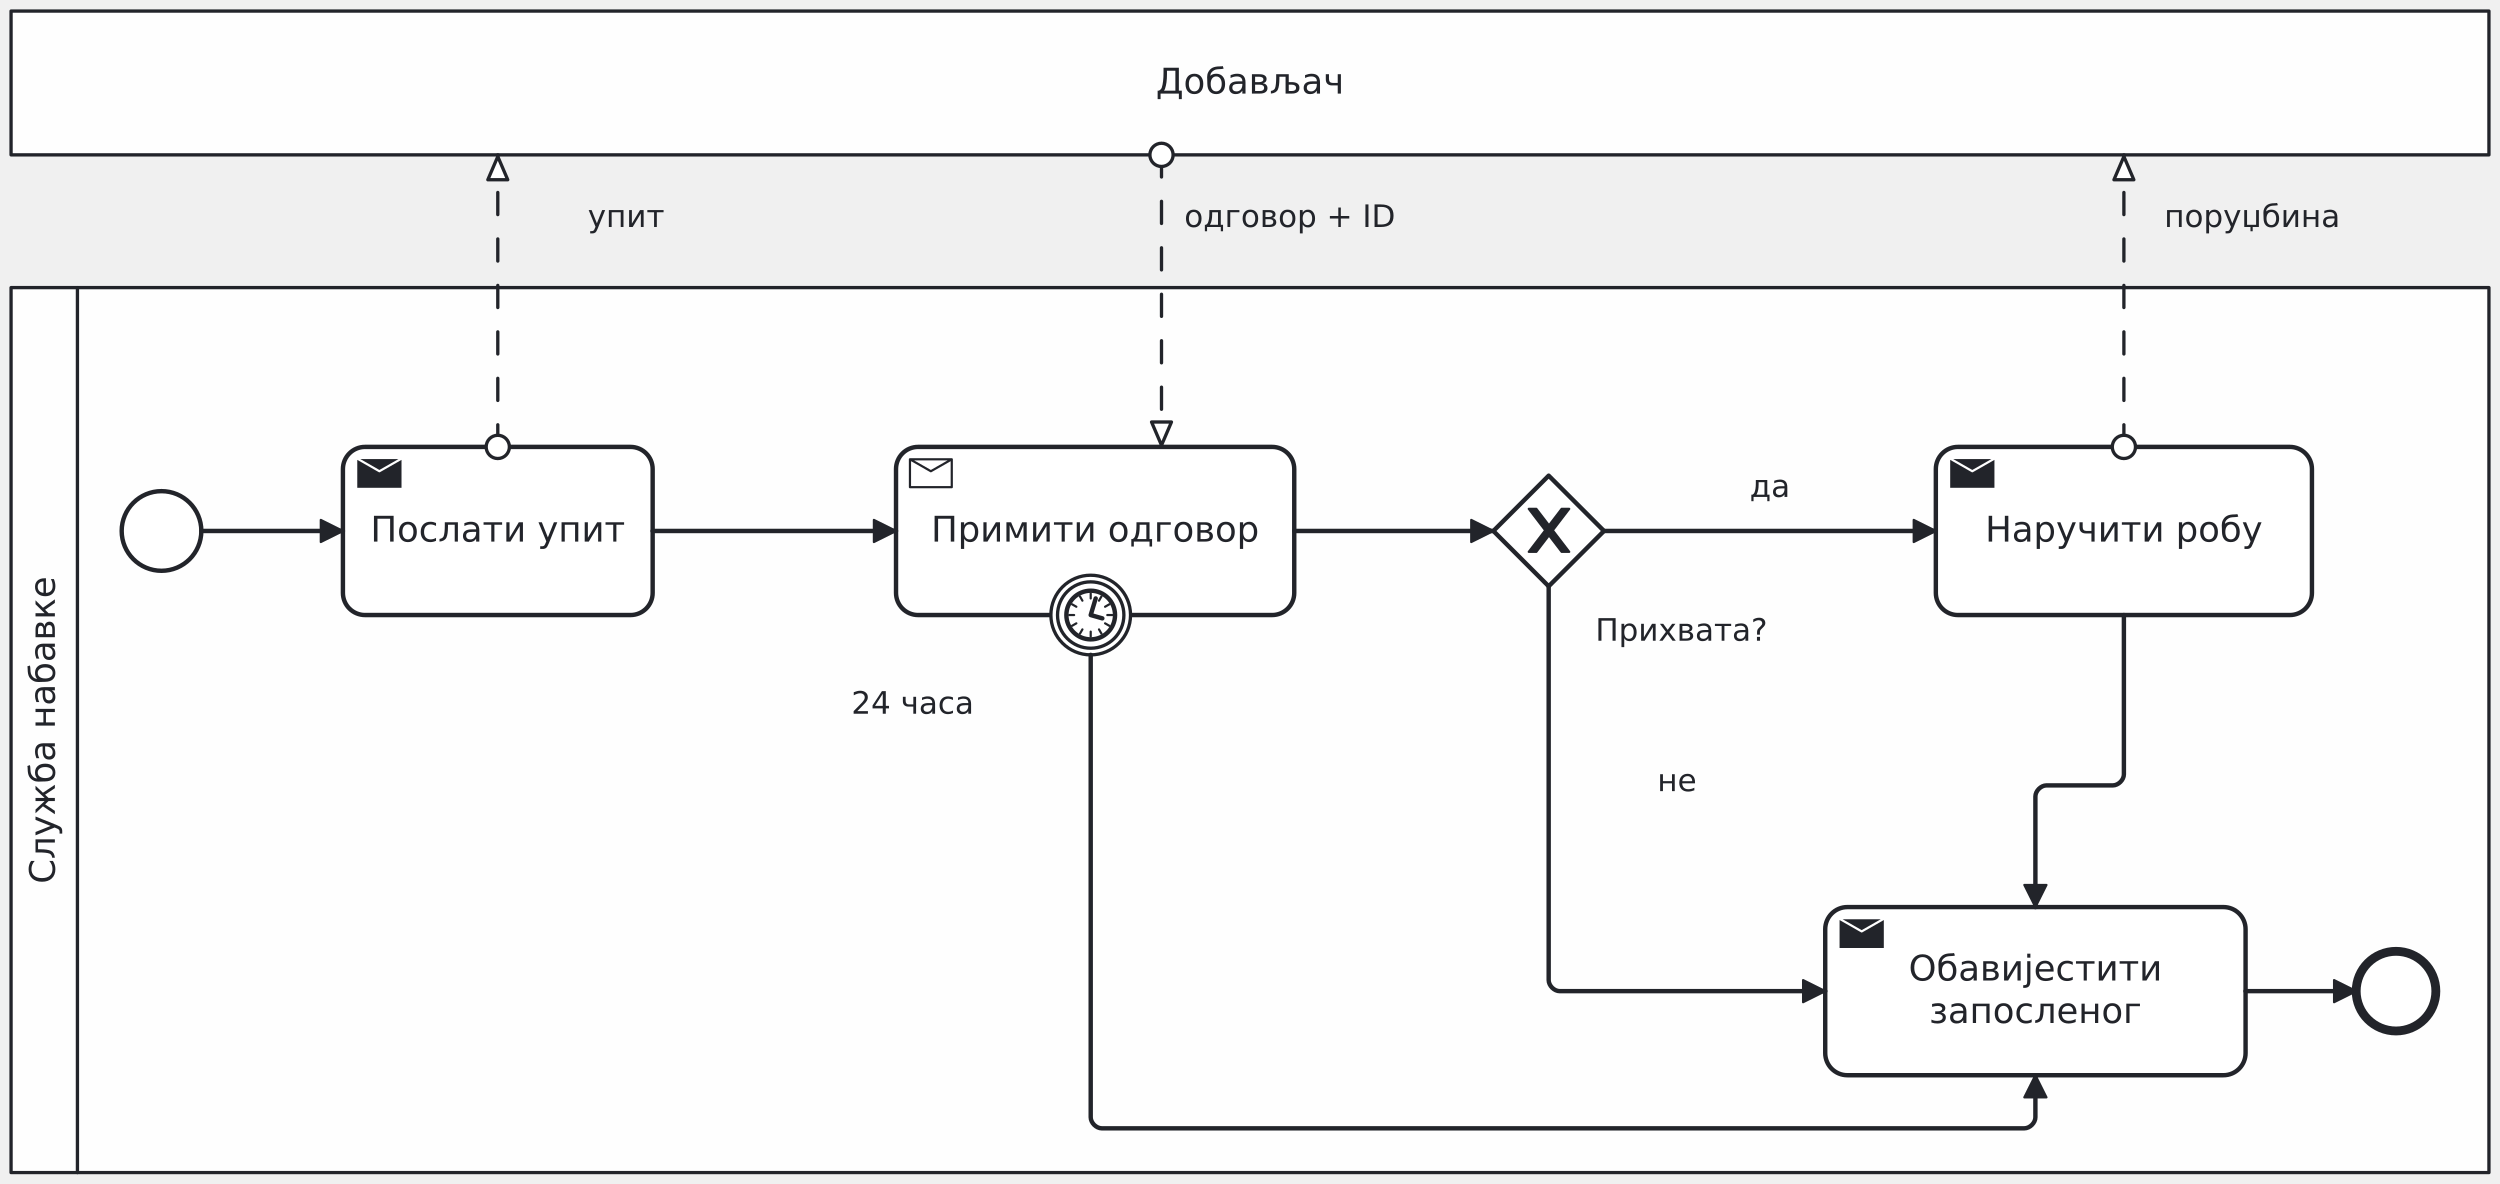
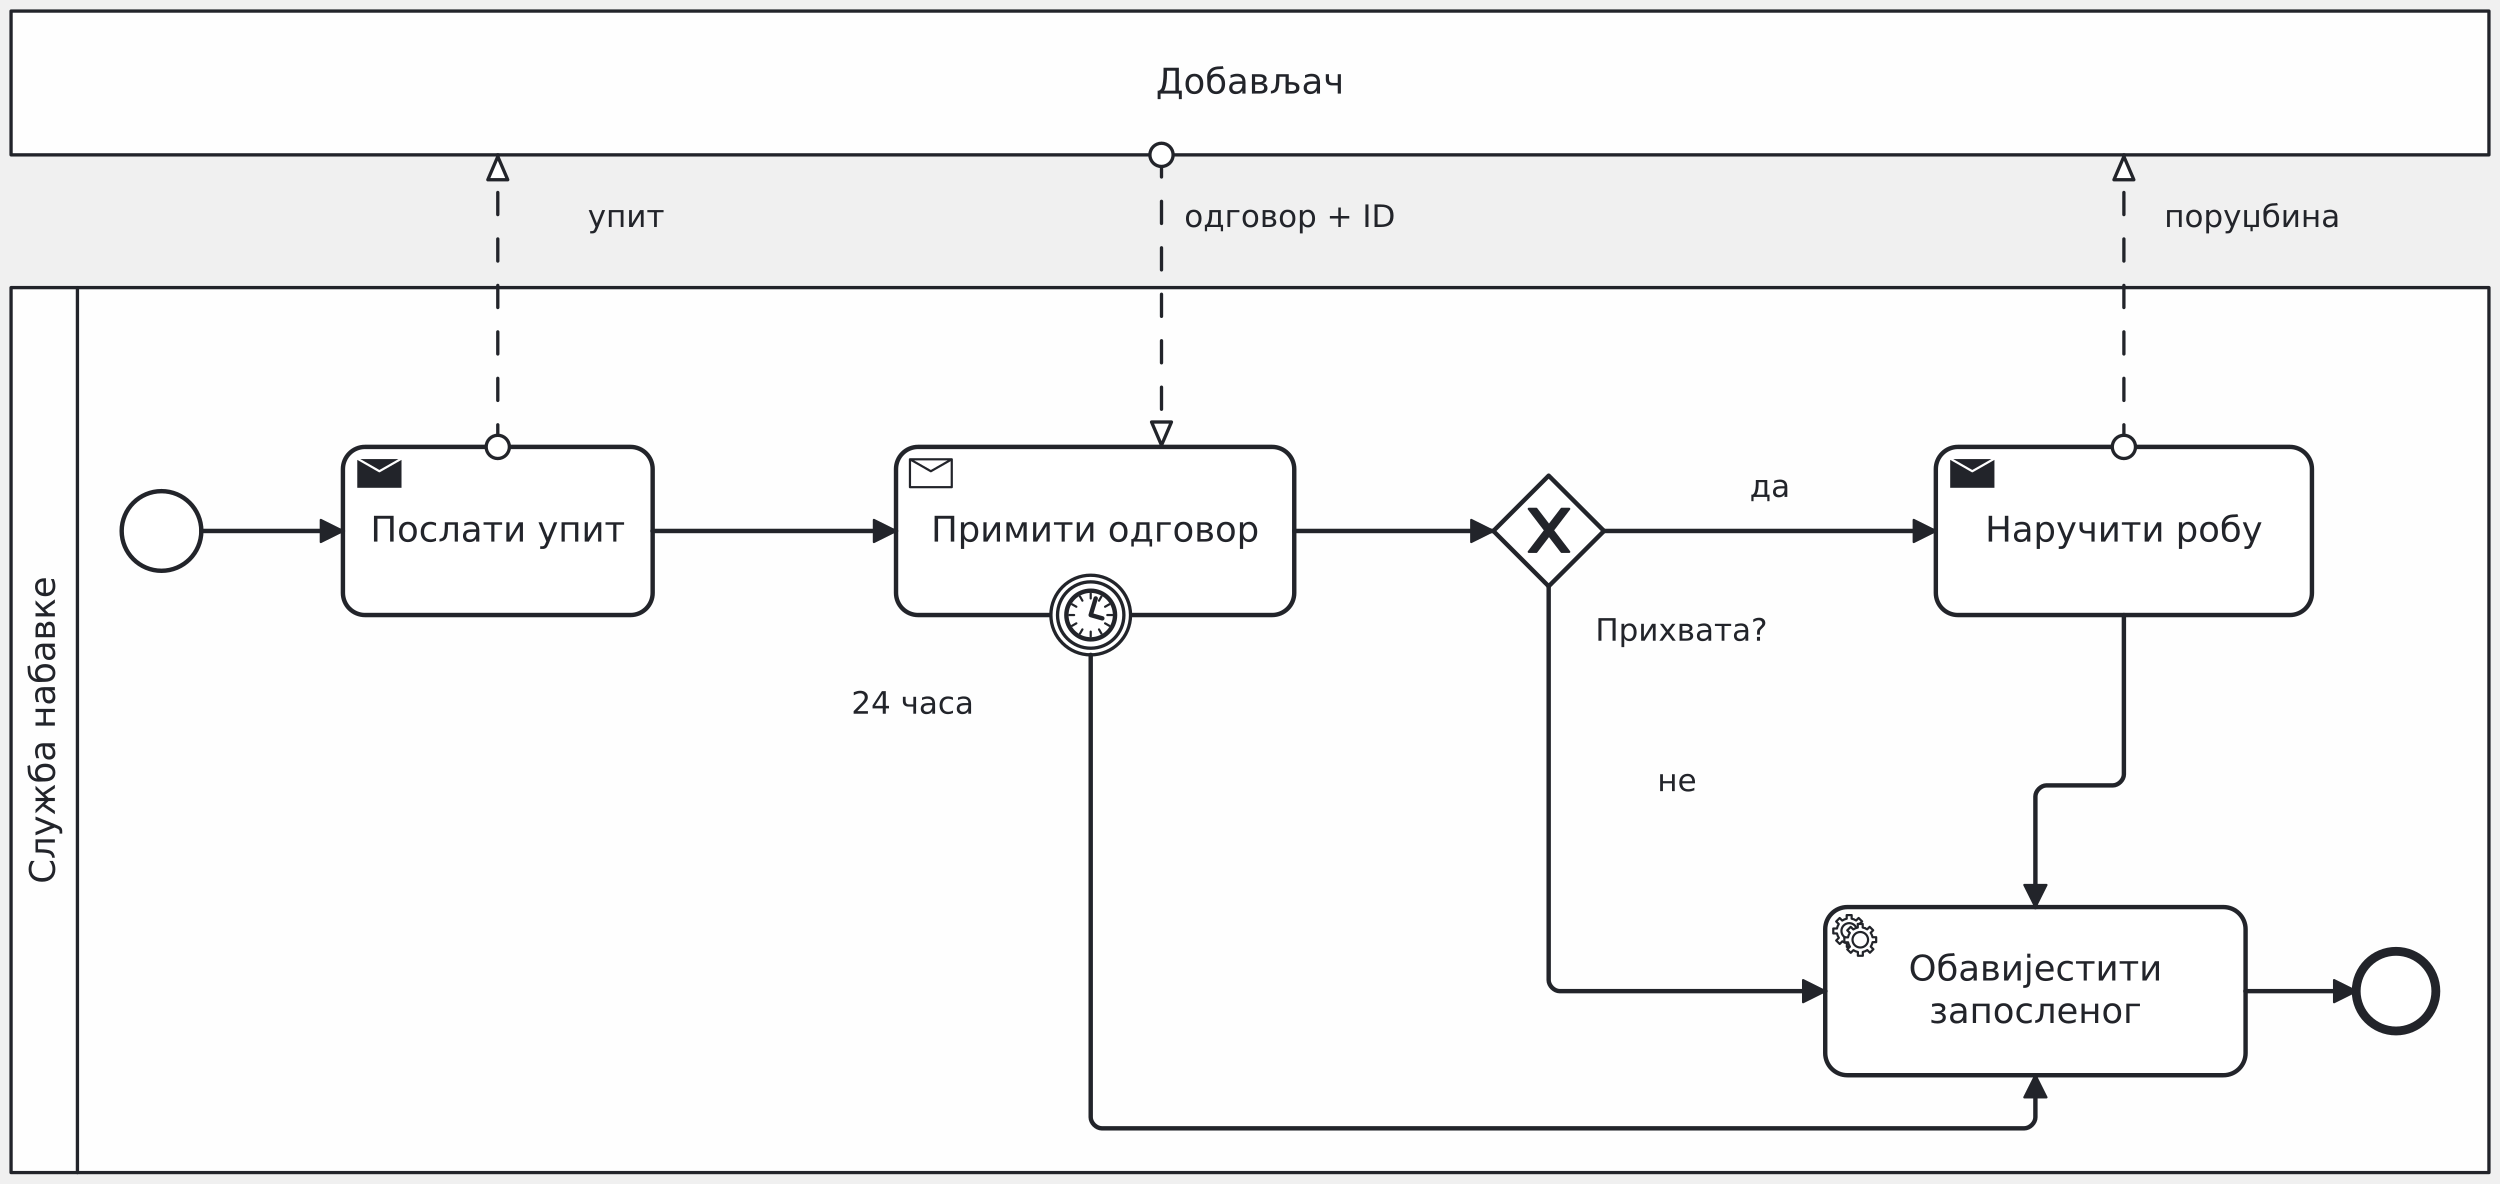
<svg xmlns="http://www.w3.org/2000/svg" width="1130" height="535" viewBox="25 15 1130 535" version="1.1">
  <g class="djs-group">
    <g class="djs-element djs-shape" data-element-id="Supplier" transform="matrix(1 0 0 1 30 20)" style="display: block;">
      <g class="djs-visual">
        <rect x="0" y="0" width="1120" height="65" rx="0" ry="0" style="stroke-linecap: round; stroke-linejoin: round; stroke: rgb(34, 36, 42); stroke-width: 1.5px; fill: white; fill-opacity: 0.95;" />
        <text lineHeight="1.2" class="djs-label" style="font-family: 'DejaVu Sans'; font-size: 16px; font-weight: normal; fill: rgb(34, 36, 42);">
          <tspan x="517.457" y="37.3">Добављач</tspan>
        </text>
      </g>
      <rect class="djs-hit djs-hit-all" x="0" y="0" width="1120" height="65" style="fill: none; stroke-opacity: 0; stroke: white; stroke-width: 15px;" />
    </g>
  </g>
  <g class="djs-group">
    <g class="djs-element djs-shape" data-element-id="Office" transform="matrix(1 0 0 1 30 145)" style="display: block;">
      <g class="djs-visual">
        <rect x="0" y="0" width="1120" height="400" rx="0" ry="0" style="stroke-linecap: round; stroke-linejoin: round; stroke: rgb(34, 36, 42); stroke-width: 1.5px; fill: white; fill-opacity: 0.95;" />
        <path style="fill: none; stroke-linecap: round; stroke-linejoin: round; stroke: rgb(34, 36, 42); stroke-width: 1.5px;" d="M30,0L30,400" />
        <text lineHeight="1.2" class="djs-label" transform="matrix(-1.83697e-16 -1 1 -1.83697e-16 0 400)" style="font-family: 'DejaVu Sans'; font-size: 16px; font-weight: normal; fill: rgb(34, 36, 42);">
          <tspan x="130.543" y="19.8">Служба набавке</tspan>
        </text>
      </g>
      <rect class="djs-hit djs-hit-all" x="0" y="0" width="1120" height="400" style="fill: none; stroke-opacity: 0; stroke: white; stroke-width: 15px;" />
    </g>
    <g class="djs-children">
      <g class="djs-group">
        <g class="djs-element djs-shape" data-element-id="Start" transform="matrix(1 0 0 1 80 237)" style="display: block;">
          <g class="djs-visual">
            <circle cx="18" cy="18" r="18" style="stroke-linecap: round; stroke-linejoin: round; stroke: rgb(34, 36, 42); stroke-width: 2px; fill: white; fill-opacity: 0.95;" />
          </g>
          <rect class="djs-hit djs-hit-all" x="0" y="0" width="36" height="36" style="fill: none; stroke-opacity: 0; stroke: white; stroke-width: 15px;" />
        </g>
      </g>
      <g class="djs-group">
        <g class="djs-element djs-shape" data-element-id="Send" transform="matrix(1 0 0 1 180 217)" style="display: block;">
          <g class="djs-visual">
            <rect x="0" y="0" width="140" height="76" rx="10" ry="10" style="stroke-linecap: round; stroke-linejoin: round; stroke: rgb(34, 36, 42); stroke-width: 2px; fill: white; fill-opacity: 0.95;" />
            <text lineHeight="1.2" class="djs-label" style="font-family: 'DejaVu Sans'; font-size: 16px; font-weight: normal; fill: rgb(34, 36, 42);">
              <tspan x="12.449" y="42.8">Послати упит</tspan>
            </text>
            <path d="m 5.985,4.998 l 0,14 l 21,0 l 0,-14 z l 10.5,6 l 10.5,-6" style="fill: rgb(34, 36, 42); stroke-linecap: round; stroke-linejoin: round; stroke: white; stroke-width: 1px;" />
          </g>
          <rect class="djs-hit djs-hit-all" x="0" y="0" width="140" height="76" style="fill: none; stroke-opacity: 0; stroke: white; stroke-width: 15px;" />
        </g>
      </g>
      <g class="djs-group">
        <g class="djs-element djs-shape" data-element-id="Reply" transform="matrix(1 0 0 1 430 217)" style="display: block;">
          <g class="djs-visual">
            <rect x="0" y="0" width="180" height="76" rx="10" ry="10" style="stroke-linecap: round; stroke-linejoin: round; stroke: rgb(34, 36, 42); stroke-width: 2px; fill: white; fill-opacity: 0.95;" />
            <text lineHeight="1.2" class="djs-label" style="font-family: 'DejaVu Sans'; font-size: 16px; font-weight: normal; fill: rgb(34, 36, 42);">
              <tspan x="15.859" y="42.8">Примити одговор</tspan>
            </text>
            <path d="m 6.3,5.6 l 0,12.6 l 18.9,0 l 0,-12.6 z l 9.45,5.4 l 9.45,-5.4" style="fill: white; stroke-linecap: round; stroke-linejoin: round; stroke: rgb(34, 36, 42); stroke-width: 1px;" />
          </g>
          <rect class="djs-hit djs-hit-all" x="0" y="0" width="180" height="76" style="fill: none; stroke-opacity: 0; stroke: white; stroke-width: 15px;" />
        </g>
      </g>
      <g class="djs-group">
        <g class="djs-element djs-shape" data-element-id="Decision" transform="matrix(1 0 0 1 700 230)" style="display: block;">
          <g class="djs-visual">
            <polygon points="25,0 50,25 25,50 0,25" style="stroke-linecap: round; stroke-linejoin: round; stroke: rgb(34, 36, 42); stroke-width: 2px; fill: white; fill-opacity: 0.95;" />
            <path d="m 16,15 7.429,9.714 -7.429,9.714 3.429,0 5.714,-7.464 5.714,7.464 3.429,0 -7.429,-9.714 7.429,-9.714 -3.429,0 -5.714,7.464 -5.714,-7.464 -3.429,0 z" style="fill: rgb(34, 36, 42); stroke-linecap: round; stroke-linejoin: round; stroke: rgb(34, 36, 42); stroke-width: 1px;" />
          </g>
          <rect class="djs-hit djs-hit-all" x="0" y="0" width="50" height="50" style="fill: none; stroke-opacity: 0; stroke: white; stroke-width: 15px;" />
        </g>
      </g>
      <g class="djs-group">
        <g class="djs-element djs-shape" data-element-id="Decision_label" transform="matrix(1 0 0 1 730 292)" style="display: block;">
          <g class="djs-visual">
            <text lineHeight="1.2" class="djs-label" style="font-family: 'DejaVu Sans'; font-size: 14px; font-weight: normal; fill: rgb(34, 36, 42);">
              <tspan x="16.104" y="12.6">Прихвата?</tspan>
            </text>
          </g>
          <rect class="djs-hit djs-hit-all" x="0" y="0" width="110" height="17" style="fill: none; stroke-opacity: 0; stroke: white; stroke-width: 15px;" />
        </g>
      </g>
      <g class="djs-group">
        <g class="djs-element djs-shape" data-element-id="Order" transform="matrix(1 0 0 1 900 217)" style="display: block;">
          <g class="djs-visual">
            <rect x="0" y="0" width="170" height="76" rx="10" ry="10" style="stroke-linecap: round; stroke-linejoin: round; stroke: rgb(34, 36, 42); stroke-width: 2px; fill: white; fill-opacity: 0.95;" />
            <text lineHeight="1.2" class="djs-label" style="font-family: 'DejaVu Sans'; font-size: 16px; font-weight: normal; fill: rgb(34, 36, 42);">
              <tspan x="22.301" y="42.8">Наручити робу</tspan>
            </text>
            <path d="m 5.985,4.998 l 0,14 l 21,0 l 0,-14 z l 10.5,6 l 10.5,-6" style="fill: rgb(34, 36, 42); stroke-linecap: round; stroke-linejoin: round; stroke: white; stroke-width: 1px;" />
          </g>
          <rect class="djs-hit djs-hit-all" x="0" y="0" width="170" height="76" style="fill: none; stroke-opacity: 0; stroke: white; stroke-width: 15px;" />
        </g>
      </g>
      <g class="djs-group">
        <g class="djs-element djs-shape" data-element-id="Notify" transform="matrix(1 0 0 1 850 425)" style="display: block;">
          <g class="djs-visual">
            <rect x="0" y="0" width="190" height="76" rx="10" ry="10" style="stroke-linecap: round; stroke-linejoin: round; stroke: rgb(34, 36, 42); stroke-width: 2px; fill: white; fill-opacity: 0.95;" />
            <text lineHeight="1.2" class="djs-label" style="font-family: 'DejaVu Sans'; font-size: 16px; font-weight: normal; fill: rgb(34, 36, 42);">
              <tspan x="37.691" y="33.2">Обавијестити </tspan>
              <tspan x="46.957" y="52.4">запосленог</tspan>
            </text>
-             <path d="m 5.985,4.998 l 0,14 l 21,0 l 0,-14 z l 10.5,6 l 10.5,-6" style="fill: rgb(34, 36, 42); stroke-linecap: round; stroke-linejoin: round; stroke: white; stroke-width: 1px;" />
+             <circle cx="5" cy="5" r="5" transform="translate(6, 6)" style="stroke-linecap: round; stroke-linejoin: round; stroke: none; stroke-width: 2px; fill: white;" />
+             <path d="m 12,18 v -1.713 c 0.352,-0.07 0.704,-0.178 1.048,-0.321 0.344,-0.145 0.666,-0.321 0.966,-0.521 l 1.194,1.18 1.567,-1.577 -1.195,-1.18 c 0.403,-0.614 0.683,-1.299 0.825,-2.018 l 1.622,-0.01 v -2.22 l -1.637,0.01 c -0.073,-0.352 -0.178,-0.7 -0.324,-1.044 -0.145,-0.344 -0.321,-0.664 -0.523,-0.962 l 1.131,-1.136 -1.583,-1.563 -1.13,1.136 c -0.614,-0.401 -1.303,-0.681 -2.023,-0.822 l 0.009,-1.619 h -2.241 l 0.004,1.631 c -0.354,0.074 -0.705,0.18 -1.05,0.324 -0.344,0.144 -0.665,0.321 -0.964,0.52 l -1.17,-1.158 -1.567,1.579 1.168,1.157 c -0.403,0.613 -0.683,1.298 -0.825,2.017 l -1.659,0.003 v 2.222 l 1.672,-0.006 c 0.073,0.351 0.18,0.702 0.324,1.045 0.145,0.344 0.321,0.664 0.523,0.961 l -1.199,1.197 1.584,1.56 1.196,-1.193 c 0.614,0.403 1.303,0.682 2.023,0.823 l 7.19e-4,1.699 h 2.227 z m 0.221,-3.996 c -1.789,0.75 -3.858,-0.093 -4.61,-1.874 -0.752,-1.783 0.091,-3.846 1.88,-4.596 1.788,-0.749 3.857,0.093 4.609,1.874 0.752,1.782 -0.091,3.846 -1.88,4.596 z" style="fill: white; stroke-linecap: round; stroke-linejoin: round; stroke: rgb(34, 36, 42); stroke-width: 1px;" />
+             <circle cx="5" cy="5" r="5" transform="translate(11, 10)" style="stroke-linecap: round; stroke-linejoin: round; stroke: none; stroke-width: 2px; fill: white;" />
+             <path d="m 17,22 v -1.713 c 0.352,-0.07 0.704,-0.178 1.048,-0.321 0.344,-0.145 0.666,-0.321 0.966,-0.521 l 1.194,1.18 1.567,-1.577 -1.195,-1.18 c 0.403,-0.614 0.683,-1.299 0.825,-2.018 l 1.622,-0.01 v -2.22 l -1.637,0.01 c -0.073,-0.352 -0.178,-0.7 -0.324,-1.044 -0.145,-0.344 -0.321,-0.664 -0.523,-0.962 l 1.131,-1.136 -1.583,-1.563 -1.13,1.136 c -0.614,-0.401 -1.303,-0.681 -2.023,-0.822 l 0.009,-1.619 h -2.241 l 0.004,1.631 c -0.354,0.074 -0.705,0.18 -1.05,0.324 -0.344,0.144 -0.665,0.321 -0.964,0.52 l -1.17,-1.158 -1.567,1.579 1.168,1.157 c -0.403,0.613 -0.683,1.298 -0.825,2.017 l -1.659,0.003 v 2.222 l 1.672,-0.006 c 0.073,0.351 0.18,0.702 0.324,1.045 0.145,0.344 0.321,0.664 0.523,0.961 l -1.199,1.197 1.584,1.56 1.196,-1.193 c 0.614,0.403 1.303,0.682 2.023,0.823 l 7.19e-4,1.699 h 2.227 z m 0.221,-3.996 c -1.789,0.75 -3.858,-0.093 -4.61,-1.874 -0.752,-1.783 0.091,-3.846 1.88,-4.596 1.788,-0.749 3.857,0.093 4.609,1.874 0.752,1.782 -0.091,3.846 -1.88,4.596 z" style="fill: white; stroke-linecap: round; stroke-linejoin: round; stroke: rgb(34, 36, 42); stroke-width: 1px;" />
          </g>
          <rect class="djs-hit djs-hit-all" x="0" y="0" width="190" height="76" style="fill: none; stroke-opacity: 0; stroke: white; stroke-width: 15px;" />
        </g>
      </g>
      <g class="djs-group">
        <g class="djs-element djs-shape" data-element-id="Done" transform="matrix(1 0 0 1 1090 445)" style="display: block;">
          <g class="djs-visual">
            <circle cx="18" cy="18" r="18" style="stroke-linecap: round; stroke-linejoin: round; stroke: rgb(34, 36, 42); stroke-width: 4px; fill: white; fill-opacity: 0.95;" />
          </g>
          <rect class="djs-hit djs-hit-all" x="0" y="0" width="36" height="36" style="fill: none; stroke-opacity: 0; stroke: white; stroke-width: 15px;" />
        </g>
      </g>
      <g class="djs-group">
        <g class="djs-element djs-shape" data-element-id="Deadline" transform="matrix(1 0 0 1 500 275)" style="display: block;">
          <g class="djs-visual">
            <circle cx="18" cy="18" r="18" style="stroke-linecap: round; stroke-linejoin: round; stroke: rgb(34, 36, 42); stroke-width: 1.5px; fill: white; fill-opacity: 1;" />
            <circle cx="18" cy="18" r="15" style="stroke-linecap: round; stroke-linejoin: round; stroke: rgb(34, 36, 42); stroke-width: 1.5px; fill: none; fill-opacity: 1;" />
            <circle cx="18" cy="18" r="11" style="stroke-linecap: round; stroke-linejoin: round; stroke: rgb(34, 36, 42); stroke-width: 2px; fill: white;" />
            <path d="M 18,18 l 2.25,-7.5 m -2.25,7.5 l 5.25,1.5 " style="fill: none; stroke-linecap: round; stroke-linejoin: round; stroke: rgb(34, 36, 42); stroke-width: 2px;" />
            <path transform="rotate(0,18,18)" d="M 18,18 m 0,7.5 l -0,2.25 " style="fill: none; stroke-linecap: round; stroke-linejoin: round; stroke: rgb(34, 36, 42); stroke-width: 1px;" />
            <path transform="rotate(30,18,18)" d="M 18,18 m 0,7.5 l -0,2.25 " style="fill: none; stroke-linecap: round; stroke-linejoin: round; stroke: rgb(34, 36, 42); stroke-width: 1px;" />
            <path transform="rotate(60,18,18)" d="M 18,18 m 0,7.5 l -0,2.25 " style="fill: none; stroke-linecap: round; stroke-linejoin: round; stroke: rgb(34, 36, 42); stroke-width: 1px;" />
            <path transform="rotate(90,18,18)" d="M 18,18 m 0,7.5 l -0,2.25 " style="fill: none; stroke-linecap: round; stroke-linejoin: round; stroke: rgb(34, 36, 42); stroke-width: 1px;" />
            <path transform="rotate(120,18,18)" d="M 18,18 m 0,7.5 l -0,2.25 " style="fill: none; stroke-linecap: round; stroke-linejoin: round; stroke: rgb(34, 36, 42); stroke-width: 1px;" />
            <path transform="rotate(150,18,18)" d="M 18,18 m 0,7.5 l -0,2.25 " style="fill: none; stroke-linecap: round; stroke-linejoin: round; stroke: rgb(34, 36, 42); stroke-width: 1px;" />
            <path transform="rotate(180,18,18)" d="M 18,18 m 0,7.5 l -0,2.25 " style="fill: none; stroke-linecap: round; stroke-linejoin: round; stroke: rgb(34, 36, 42); stroke-width: 1px;" />
            <path transform="rotate(210,18,18)" d="M 18,18 m 0,7.5 l -0,2.25 " style="fill: none; stroke-linecap: round; stroke-linejoin: round; stroke: rgb(34, 36, 42); stroke-width: 1px;" />
            <path transform="rotate(240,18,18)" d="M 18,18 m 0,7.5 l -0,2.25 " style="fill: none; stroke-linecap: round; stroke-linejoin: round; stroke: rgb(34, 36, 42); stroke-width: 1px;" />
            <path transform="rotate(270,18,18)" d="M 18,18 m 0,7.5 l -0,2.25 " style="fill: none; stroke-linecap: round; stroke-linejoin: round; stroke: rgb(34, 36, 42); stroke-width: 1px;" />
            <path transform="rotate(300,18,18)" d="M 18,18 m 0,7.5 l -0,2.25 " style="fill: none; stroke-linecap: round; stroke-linejoin: round; stroke: rgb(34, 36, 42); stroke-width: 1px;" />
            <path transform="rotate(330,18,18)" d="M 18,18 m 0,7.5 l -0,2.25 " style="fill: none; stroke-linecap: round; stroke-linejoin: round; stroke: rgb(34, 36, 42); stroke-width: 1px;" />
          </g>
          <rect class="djs-hit djs-hit-all" x="0" y="0" width="36" height="36" style="fill: none; stroke-opacity: 0; stroke: white; stroke-width: 15px;" />
        </g>
      </g>
      <g class="djs-group">
        <g class="djs-element djs-shape" data-element-id="Deadline_label" transform="matrix(1 0 0 1 380 325)" style="display: block;">
          <g class="djs-visual">
            <text lineHeight="1.2" class="djs-label" style="font-family: 'DejaVu Sans'; font-size: 14px; font-weight: normal; fill: rgb(34, 36, 42);">
              <tspan x="29.804" y="12.6">24 часа</tspan>
            </text>
          </g>
          <rect class="djs-hit djs-hit-all" x="0" y="0" width="115" height="17" style="fill: none; stroke-opacity: 0; stroke: white; stroke-width: 15px;" />
        </g>
      </g>
      <g class="djs-group">
        <g class="djs-element djs-connection" data-element-id="Flow_1" style="display: block;">
          <g class="djs-visual">
            <defs>
-               <marker id="marker-7fhjqrwcapo04m5dxlt5if5xg" viewBox="0 0 20 20" refX="11" refY="10" markerWidth="10" markerHeight="10" orient="auto">
-                 <path d="M 1 5 L 11 10 L 1 15 Z" style="stroke-linecap: round; stroke-linejoin: round; stroke: rgb(34, 36, 42); stroke-width: 1px; fill: rgb(34, 36, 42);" />
-               </marker>
-             </defs>
-             <path data-corner-radius="5" style="fill: none; stroke-linecap: round; stroke-linejoin: round; stroke: rgb(34, 36, 42); stroke-width: 2px; marker-end: url('#marker-7fhjqrwcapo04m5dxlt5if5xg');" d="M116,255L180,255" />
+               <marker id="marker-bgbx2cy1a4syrog1aly7ljs91" viewBox="0 0 20 20" refX="11" refY="10" markerWidth="10" markerHeight="10" orient="auto">
+                 <path d="M 1 5 L 11 10 L 1 15 Z" style="stroke-linecap: round; stroke-linejoin: round; stroke: rgb(34, 36, 42); stroke-width: 1px; fill: rgb(34, 36, 42);" />
+               </marker>
+             </defs>
+             <path data-corner-radius="5" style="fill: none; stroke-linecap: round; stroke-linejoin: round; stroke: rgb(34, 36, 42); stroke-width: 2px; marker-end: url('#marker-bgbx2cy1a4syrog1aly7ljs91');" d="M116,255L180,255" />
          </g>
          <path d="M116,255L180,255" class="djs-hit djs-hit-stroke" style="fill: none; stroke-opacity: 0; stroke: white; stroke-width: 15px;" />
        </g>
      </g>
      <g class="djs-group">
        <g class="djs-element djs-connection" data-element-id="Flow_2" style="display: block;">
          <g class="djs-visual">
            <defs>
-               <marker id="marker-8up1eyve2sufuuch30g1i3n4r" viewBox="0 0 20 20" refX="11" refY="10" markerWidth="10" markerHeight="10" orient="auto">
-                 <path d="M 1 5 L 11 10 L 1 15 Z" style="stroke-linecap: round; stroke-linejoin: round; stroke: rgb(34, 36, 42); stroke-width: 1px; fill: rgb(34, 36, 42);" />
-               </marker>
-             </defs>
-             <path data-corner-radius="5" style="fill: none; stroke-linecap: round; stroke-linejoin: round; stroke: rgb(34, 36, 42); stroke-width: 2px; marker-end: url('#marker-8up1eyve2sufuuch30g1i3n4r');" d="M320,255L430,255" />
+               <marker id="marker-617unb1j0oz2q2rea23dchg93" viewBox="0 0 20 20" refX="11" refY="10" markerWidth="10" markerHeight="10" orient="auto">
+                 <path d="M 1 5 L 11 10 L 1 15 Z" style="stroke-linecap: round; stroke-linejoin: round; stroke: rgb(34, 36, 42); stroke-width: 1px; fill: rgb(34, 36, 42);" />
+               </marker>
+             </defs>
+             <path data-corner-radius="5" style="fill: none; stroke-linecap: round; stroke-linejoin: round; stroke: rgb(34, 36, 42); stroke-width: 2px; marker-end: url('#marker-617unb1j0oz2q2rea23dchg93');" d="M320,255L430,255" />
          </g>
          <path d="M320,255L430,255" class="djs-hit djs-hit-stroke" style="fill: none; stroke-opacity: 0; stroke: white; stroke-width: 15px;" />
        </g>
      </g>
      <g class="djs-group">
        <g class="djs-element djs-connection" data-element-id="Flow_3" style="display: block;">
          <g class="djs-visual">
            <defs>
-               <marker id="marker-76gpl7zq00tofebzl2vp92pa9" viewBox="0 0 20 20" refX="11" refY="10" markerWidth="10" markerHeight="10" orient="auto">
-                 <path d="M 1 5 L 11 10 L 1 15 Z" style="stroke-linecap: round; stroke-linejoin: round; stroke: rgb(34, 36, 42); stroke-width: 1px; fill: rgb(34, 36, 42);" />
-               </marker>
-             </defs>
-             <path data-corner-radius="5" style="fill: none; stroke-linecap: round; stroke-linejoin: round; stroke: rgb(34, 36, 42); stroke-width: 2px; marker-end: url('#marker-76gpl7zq00tofebzl2vp92pa9');" d="M610,255L700,255" />
+               <marker id="marker-ch03xogsyeik0ii38xmcxddan" viewBox="0 0 20 20" refX="11" refY="10" markerWidth="10" markerHeight="10" orient="auto">
+                 <path d="M 1 5 L 11 10 L 1 15 Z" style="stroke-linecap: round; stroke-linejoin: round; stroke: rgb(34, 36, 42); stroke-width: 1px; fill: rgb(34, 36, 42);" />
+               </marker>
+             </defs>
+             <path data-corner-radius="5" style="fill: none; stroke-linecap: round; stroke-linejoin: round; stroke: rgb(34, 36, 42); stroke-width: 2px; marker-end: url('#marker-ch03xogsyeik0ii38xmcxddan');" d="M610,255L700,255" />
          </g>
          <path d="M610,255L700,255" class="djs-hit djs-hit-stroke" style="fill: none; stroke-opacity: 0; stroke: white; stroke-width: 15px;" />
        </g>
      </g>
      <g class="djs-group">
        <g class="djs-element djs-connection" data-element-id="Flow_4" style="display: block;">
          <g class="djs-visual">
            <defs>
-               <marker id="marker-8kw6g58df9wlos1quwwhnnrq3" viewBox="0 0 20 20" refX="11" refY="10" markerWidth="10" markerHeight="10" orient="auto">
-                 <path d="M 1 5 L 11 10 L 1 15 Z" style="stroke-linecap: round; stroke-linejoin: round; stroke: rgb(34, 36, 42); stroke-width: 1px; fill: rgb(34, 36, 42);" />
-               </marker>
-             </defs>
-             <path data-corner-radius="5" style="fill: none; stroke-linecap: round; stroke-linejoin: round; stroke: rgb(34, 36, 42); stroke-width: 2px; marker-end: url('#marker-8kw6g58df9wlos1quwwhnnrq3');" d="M750,255L900,255" />
+               <marker id="marker-bsutir8wkzuauquu5vsneck9e" viewBox="0 0 20 20" refX="11" refY="10" markerWidth="10" markerHeight="10" orient="auto">
+                 <path d="M 1 5 L 11 10 L 1 15 Z" style="stroke-linecap: round; stroke-linejoin: round; stroke: rgb(34, 36, 42); stroke-width: 1px; fill: rgb(34, 36, 42);" />
+               </marker>
+             </defs>
+             <path data-corner-radius="5" style="fill: none; stroke-linecap: round; stroke-linejoin: round; stroke: rgb(34, 36, 42); stroke-width: 2px; marker-end: url('#marker-bsutir8wkzuauquu5vsneck9e');" d="M750,255L900,255" />
          </g>
          <path d="M750,255L900,255" class="djs-hit djs-hit-stroke" style="fill: none; stroke-opacity: 0; stroke: white; stroke-width: 15px;" />
        </g>
      </g>
      <g class="djs-group">
        <g class="djs-element djs-shape" data-element-id="Flow_4_label" transform="matrix(1 0 0 1 777 227)" style="display: block;">
          <g class="djs-visual">
            <text lineHeight="1.2" class="djs-label" style="font-family: 'DejaVu Sans'; font-size: 14px; font-weight: normal; fill: rgb(34, 36, 42);">
              <tspan x="38.871" y="12.6">да</tspan>
            </text>
          </g>
          <rect class="djs-hit djs-hit-all" x="0" y="0" width="96" height="17" style="fill: none; stroke-opacity: 0; stroke: white; stroke-width: 15px;" />
        </g>
      </g>
      <g class="djs-group">
        <g class="djs-element djs-connection" data-element-id="Flow_5" style="display: block;">
          <g class="djs-visual">
            <defs>
-               <marker id="marker-emawifjjdjfiu3bc15f0ktzfd" viewBox="0 0 20 20" refX="11" refY="10" markerWidth="10" markerHeight="10" orient="auto">
-                 <path d="M 1 5 L 11 10 L 1 15 Z" style="stroke-linecap: round; stroke-linejoin: round; stroke: rgb(34, 36, 42); stroke-width: 1px; fill: rgb(34, 36, 42);" />
-               </marker>
-             </defs>
-             <path data-corner-radius="5" style="fill: none; stroke-linecap: round; stroke-linejoin: round; stroke: rgb(34, 36, 42); stroke-width: 2px; marker-end: url('#marker-emawifjjdjfiu3bc15f0ktzfd');" d="M985,293L985,365C985,367.5,982.5,370,980,370L950,370C947.5,370,945,372.5,945,375L945,425" />
+               <marker id="marker-dxd1o7per1dzivwb1vyavuwxa" viewBox="0 0 20 20" refX="11" refY="10" markerWidth="10" markerHeight="10" orient="auto">
+                 <path d="M 1 5 L 11 10 L 1 15 Z" style="stroke-linecap: round; stroke-linejoin: round; stroke: rgb(34, 36, 42); stroke-width: 1px; fill: rgb(34, 36, 42);" />
+               </marker>
+             </defs>
+             <path data-corner-radius="5" style="fill: none; stroke-linecap: round; stroke-linejoin: round; stroke: rgb(34, 36, 42); stroke-width: 2px; marker-end: url('#marker-dxd1o7per1dzivwb1vyavuwxa');" d="M985,293L985,365C985,367.5,982.5,370,980,370L950,370C947.5,370,945,372.5,945,375L945,425" />
          </g>
          <path d="M985,293L985,370L945,370L945,425" class="djs-hit djs-hit-stroke" style="fill: none; stroke-opacity: 0; stroke: white; stroke-width: 15px;" />
        </g>
      </g>
      <g class="djs-group">
        <g class="djs-element djs-connection" data-element-id="Flow_6" style="display: block;">
          <g class="djs-visual">
            <defs>
-               <marker id="marker-d6gqbz631ezeuvk341mcfybhy" viewBox="0 0 20 20" refX="11" refY="10" markerWidth="10" markerHeight="10" orient="auto">
-                 <path d="M 1 5 L 11 10 L 1 15 Z" style="stroke-linecap: round; stroke-linejoin: round; stroke: rgb(34, 36, 42); stroke-width: 1px; fill: rgb(34, 36, 42);" />
-               </marker>
-             </defs>
-             <path data-corner-radius="5" style="fill: none; stroke-linecap: round; stroke-linejoin: round; stroke: rgb(34, 36, 42); stroke-width: 2px; marker-end: url('#marker-d6gqbz631ezeuvk341mcfybhy');" d="M725,280L725,458C725,460.5,727.5,463,730,463L850,463" />
+               <marker id="marker-dnhilf67g8mm8ihpv1me83j41" viewBox="0 0 20 20" refX="11" refY="10" markerWidth="10" markerHeight="10" orient="auto">
+                 <path d="M 1 5 L 11 10 L 1 15 Z" style="stroke-linecap: round; stroke-linejoin: round; stroke: rgb(34, 36, 42); stroke-width: 1px; fill: rgb(34, 36, 42);" />
+               </marker>
+             </defs>
+             <path data-corner-radius="5" style="fill: none; stroke-linecap: round; stroke-linejoin: round; stroke: rgb(34, 36, 42); stroke-width: 2px; marker-end: url('#marker-dnhilf67g8mm8ihpv1me83j41');" d="M725,280L725,458C725,460.5,727.5,463,730,463L850,463" />
          </g>
          <path d="M725,280L725,463L850,463" class="djs-hit djs-hit-stroke" style="fill: none; stroke-opacity: 0; stroke: white; stroke-width: 15px;" />
        </g>
      </g>
      <g class="djs-group">
        <g class="djs-element djs-shape" data-element-id="Flow_6_label" transform="matrix(1 0 0 1 735 360)" style="display: block;">
          <g class="djs-visual">
            <text lineHeight="1.2" class="djs-label" style="font-family: 'DejaVu Sans'; font-size: 14px; font-weight: normal; fill: rgb(34, 36, 42);">
              <tspan x="39.117" y="12.6">не</tspan>
            </text>
          </g>
          <rect class="djs-hit djs-hit-all" x="0" y="0" width="96" height="17" style="fill: none; stroke-opacity: 0; stroke: white; stroke-width: 15px;" />
        </g>
      </g>
      <g class="djs-group">
        <g class="djs-element djs-connection" data-element-id="Flow_7" style="display: block;">
          <g class="djs-visual">
            <defs>
-               <marker id="marker-9uipmzwswzf9zvq4q4gn8v0a0" viewBox="0 0 20 20" refX="11" refY="10" markerWidth="10" markerHeight="10" orient="auto">
-                 <path d="M 1 5 L 11 10 L 1 15 Z" style="stroke-linecap: round; stroke-linejoin: round; stroke: rgb(34, 36, 42); stroke-width: 1px; fill: rgb(34, 36, 42);" />
-               </marker>
-             </defs>
-             <path data-corner-radius="5" style="fill: none; stroke-linecap: round; stroke-linejoin: round; stroke: rgb(34, 36, 42); stroke-width: 2px; marker-end: url('#marker-9uipmzwswzf9zvq4q4gn8v0a0');" d="M518,311L518,520C518,522.5,520.5,525,523,525L940,525C942.5,525,945,522.5,945,520L945,501" />
+               <marker id="marker-9emu8c5a1l0eyndzgxne15l5s" viewBox="0 0 20 20" refX="11" refY="10" markerWidth="10" markerHeight="10" orient="auto">
+                 <path d="M 1 5 L 11 10 L 1 15 Z" style="stroke-linecap: round; stroke-linejoin: round; stroke: rgb(34, 36, 42); stroke-width: 1px; fill: rgb(34, 36, 42);" />
+               </marker>
+             </defs>
+             <path data-corner-radius="5" style="fill: none; stroke-linecap: round; stroke-linejoin: round; stroke: rgb(34, 36, 42); stroke-width: 2px; marker-end: url('#marker-9emu8c5a1l0eyndzgxne15l5s');" d="M518,311L518,520C518,522.5,520.5,525,523,525L940,525C942.5,525,945,522.5,945,520L945,501" />
          </g>
          <path d="M518,311L518,525L945,525L945,501" class="djs-hit djs-hit-stroke" style="fill: none; stroke-opacity: 0; stroke: white; stroke-width: 15px;" />
        </g>
      </g>
      <g class="djs-group">
        <g class="djs-element djs-connection" data-element-id="Flow_8" style="display: block;">
          <g class="djs-visual">
            <defs>
-               <marker id="marker-b3onqtwzgt7bphvdb3ixmjwqn" viewBox="0 0 20 20" refX="11" refY="10" markerWidth="10" markerHeight="10" orient="auto">
-                 <path d="M 1 5 L 11 10 L 1 15 Z" style="stroke-linecap: round; stroke-linejoin: round; stroke: rgb(34, 36, 42); stroke-width: 1px; fill: rgb(34, 36, 42);" />
-               </marker>
-             </defs>
-             <path data-corner-radius="5" style="fill: none; stroke-linecap: round; stroke-linejoin: round; stroke: rgb(34, 36, 42); stroke-width: 2px; marker-end: url('#marker-b3onqtwzgt7bphvdb3ixmjwqn');" d="M1040,463L1090,463" />
+               <marker id="marker-d3dvksoaw3mgy2fomofdejnbw" viewBox="0 0 20 20" refX="11" refY="10" markerWidth="10" markerHeight="10" orient="auto">
+                 <path d="M 1 5 L 11 10 L 1 15 Z" style="stroke-linecap: round; stroke-linejoin: round; stroke: rgb(34, 36, 42); stroke-width: 1px; fill: rgb(34, 36, 42);" />
+               </marker>
+             </defs>
+             <path data-corner-radius="5" style="fill: none; stroke-linecap: round; stroke-linejoin: round; stroke: rgb(34, 36, 42); stroke-width: 2px; marker-end: url('#marker-d3dvksoaw3mgy2fomofdejnbw');" d="M1040,463L1090,463" />
          </g>
          <path d="M1040,463L1090,463" class="djs-hit djs-hit-stroke" style="fill: none; stroke-opacity: 0; stroke: white; stroke-width: 15px;" />
        </g>
      </g>
    </g>
  </g>
  <g class="djs-group">
    <g class="djs-element djs-connection" data-element-id="Flow_9" style="display: block;">
      <g class="djs-visual">
        <defs>
-           <marker id="marker-1wpmatd3n0ak20qs24jy4npuk" viewBox="0 0 20 20" refX="8.5" refY="5" markerWidth="20" markerHeight="20" orient="auto">
+           <marker id="marker-dt3kpcz575cakj58292m39c79" viewBox="0 0 20 20" refX="8.5" refY="5" markerWidth="20" markerHeight="20" orient="auto">
            <path d="m 1 5 l 0 -3 l 7 3 l -7 3 z" style="stroke-linecap: round; stroke-linejoin: round; stroke: rgb(34, 36, 42); stroke-width: 1px; fill: white; stroke-dasharray: 10000, 1;" />
          </marker>
-           <marker id="marker-0zt36a12d8usvzuqa2vaimi19" viewBox="0 0 20 20" refX="6" refY="6" markerWidth="20" markerHeight="20" orient="auto">
+           <marker id="marker-7rjkotse47pzychba70ycvtkf" viewBox="0 0 20 20" refX="6" refY="6" markerWidth="20" markerHeight="20" orient="auto">
            <circle cx="6" cy="6" r="3.5" style="stroke-linecap: round; stroke-linejoin: round; stroke: rgb(34, 36, 42); stroke-width: 1px; fill: white; stroke-dasharray: 10000, 1;" />
          </marker>
        </defs>
-         <path data-corner-radius="5" style="fill: none; stroke-linecap: round; stroke-linejoin: round; stroke: rgb(34, 36, 42); stroke-width: 1.5px; marker-end: url('#marker-1wpmatd3n0ak20qs24jy4npuk'); marker-start: url('#marker-0zt36a12d8usvzuqa2vaimi19'); stroke-dasharray: 10, 11;" d="M250,217L250,85" />
+         <path data-corner-radius="5" style="fill: none; stroke-linecap: round; stroke-linejoin: round; stroke: rgb(34, 36, 42); stroke-width: 1.5px; marker-end: url('#marker-dt3kpcz575cakj58292m39c79'); marker-start: url('#marker-7rjkotse47pzychba70ycvtkf'); stroke-dasharray: 10, 11;" d="M250,217L250,85" />
      </g>
      <path d="M250,217L250,85" class="djs-hit djs-hit-stroke" style="fill: none; stroke-opacity: 0; stroke: white; stroke-width: 15px;" />
    </g>
  </g>
  <g class="djs-group">
    <g class="djs-element djs-shape" data-element-id="Flow_9_label" transform="matrix(1 0 0 1 260 105)" style="display: block;">
      <g class="djs-visual">
        <text lineHeight="1.2" class="djs-label" style="font-family: 'DejaVu Sans'; font-size: 14px; font-weight: normal; fill: rgb(34, 36, 42);">
          <tspan x="30.654" y="12.6">упит</tspan>
        </text>
      </g>
      <rect class="djs-hit djs-hit-all" x="0" y="0" width="96" height="17" style="fill: none; stroke-opacity: 0; stroke: white; stroke-width: 15px;" />
    </g>
  </g>
  <g class="djs-group">
    <g class="djs-element djs-connection" data-element-id="Flow_10" style="display: block;">
      <g class="djs-visual">
        <defs>
-           <marker id="marker-39aytax2yysljp2gzpef2eh5y" viewBox="0 0 20 20" refX="8.5" refY="5" markerWidth="20" markerHeight="20" orient="auto">
+           <marker id="marker-5ozqldre3v3rw7norv0rgc0ke" viewBox="0 0 20 20" refX="8.5" refY="5" markerWidth="20" markerHeight="20" orient="auto">
            <path d="m 1 5 l 0 -3 l 7 3 l -7 3 z" style="stroke-linecap: round; stroke-linejoin: round; stroke: rgb(34, 36, 42); stroke-width: 1px; fill: white; stroke-dasharray: 10000, 1;" />
          </marker>
-           <marker id="marker-6fsd3iwjmmjdfxvi2uo6ldf5r" viewBox="0 0 20 20" refX="6" refY="6" markerWidth="20" markerHeight="20" orient="auto">
+           <marker id="marker-b4qqn3dmizm1d0vmhyqir9gs1" viewBox="0 0 20 20" refX="6" refY="6" markerWidth="20" markerHeight="20" orient="auto">
            <circle cx="6" cy="6" r="3.5" style="stroke-linecap: round; stroke-linejoin: round; stroke: rgb(34, 36, 42); stroke-width: 1px; fill: white; stroke-dasharray: 10000, 1;" />
          </marker>
        </defs>
-         <path data-corner-radius="5" style="fill: none; stroke-linecap: round; stroke-linejoin: round; stroke: rgb(34, 36, 42); stroke-width: 1.5px; marker-end: url('#marker-39aytax2yysljp2gzpef2eh5y'); marker-start: url('#marker-6fsd3iwjmmjdfxvi2uo6ldf5r'); stroke-dasharray: 10, 11;" d="M550,85L550,217" />
+         <path data-corner-radius="5" style="fill: none; stroke-linecap: round; stroke-linejoin: round; stroke: rgb(34, 36, 42); stroke-width: 1.5px; marker-end: url('#marker-5ozqldre3v3rw7norv0rgc0ke'); marker-start: url('#marker-b4qqn3dmizm1d0vmhyqir9gs1'); stroke-dasharray: 10, 11;" d="M550,85L550,217" />
      </g>
      <path d="M550,85L550,217" class="djs-hit djs-hit-stroke" style="fill: none; stroke-opacity: 0; stroke: white; stroke-width: 15px;" />
    </g>
  </g>
  <g class="djs-group">
    <g class="djs-element djs-shape" data-element-id="Flow_10_label" transform="matrix(1 0 0 1 560 105)" style="display: block;">
      <g class="djs-visual">
        <text lineHeight="1.2" class="djs-label" style="font-family: 'DejaVu Sans'; font-size: 14px; font-weight: normal; fill: rgb(34, 36, 42);">
          <tspan x="0.295" y="12.6">одговор + ID</tspan>
        </text>
      </g>
      <rect class="djs-hit djs-hit-all" x="0" y="0" width="96" height="17" style="fill: none; stroke-opacity: 0; stroke: white; stroke-width: 15px;" />
    </g>
  </g>
  <g class="djs-group">
    <g class="djs-element djs-connection" data-element-id="Flow_11" style="display: block;">
      <g class="djs-visual">
        <defs>
-           <marker id="marker-3xf4zylsc2jxnxrcp0sl35l1d" viewBox="0 0 20 20" refX="8.5" refY="5" markerWidth="20" markerHeight="20" orient="auto">
+           <marker id="marker-dxf276bawbafwb8t4yn3j082e" viewBox="0 0 20 20" refX="8.5" refY="5" markerWidth="20" markerHeight="20" orient="auto">
            <path d="m 1 5 l 0 -3 l 7 3 l -7 3 z" style="stroke-linecap: round; stroke-linejoin: round; stroke: rgb(34, 36, 42); stroke-width: 1px; fill: white; stroke-dasharray: 10000, 1;" />
          </marker>
-           <marker id="marker-5onwqlmv4mjgdjmc3ozrahl8s" viewBox="0 0 20 20" refX="6" refY="6" markerWidth="20" markerHeight="20" orient="auto">
+           <marker id="marker-2icm4lgq224zi34p67kkv38qx" viewBox="0 0 20 20" refX="6" refY="6" markerWidth="20" markerHeight="20" orient="auto">
            <circle cx="6" cy="6" r="3.5" style="stroke-linecap: round; stroke-linejoin: round; stroke: rgb(34, 36, 42); stroke-width: 1px; fill: white; stroke-dasharray: 10000, 1;" />
          </marker>
        </defs>
-         <path data-corner-radius="5" style="fill: none; stroke-linecap: round; stroke-linejoin: round; stroke: rgb(34, 36, 42); stroke-width: 1.5px; marker-end: url('#marker-3xf4zylsc2jxnxrcp0sl35l1d'); marker-start: url('#marker-5onwqlmv4mjgdjmc3ozrahl8s'); stroke-dasharray: 10, 11;" d="M985,217L985,85" />
+         <path data-corner-radius="5" style="fill: none; stroke-linecap: round; stroke-linejoin: round; stroke: rgb(34, 36, 42); stroke-width: 1.5px; marker-end: url('#marker-dxf276bawbafwb8t4yn3j082e'); marker-start: url('#marker-2icm4lgq224zi34p67kkv38qx'); stroke-dasharray: 10, 11;" d="M985,217L985,85" />
      </g>
      <path d="M985,217L985,85" class="djs-hit djs-hit-stroke" style="fill: none; stroke-opacity: 0; stroke: white; stroke-width: 15px;" />
    </g>
  </g>
  <g class="djs-group">
    <g class="djs-element djs-shape" data-element-id="Flow_11_label" transform="matrix(1 0 0 1 995 105)" style="display: block;">
      <g class="djs-visual">
        <text lineHeight="1.2" class="djs-label" style="font-family: 'DejaVu Sans'; font-size: 14px; font-weight: normal; fill: rgb(34, 36, 42);">
          <tspan x="8.246" y="12.6">поруџбина</tspan>
        </text>
      </g>
      <rect class="djs-hit djs-hit-all" x="0" y="0" width="96" height="17" style="fill: none; stroke-opacity: 0; stroke: white; stroke-width: 15px;" />
    </g>
  </g>
</svg>
